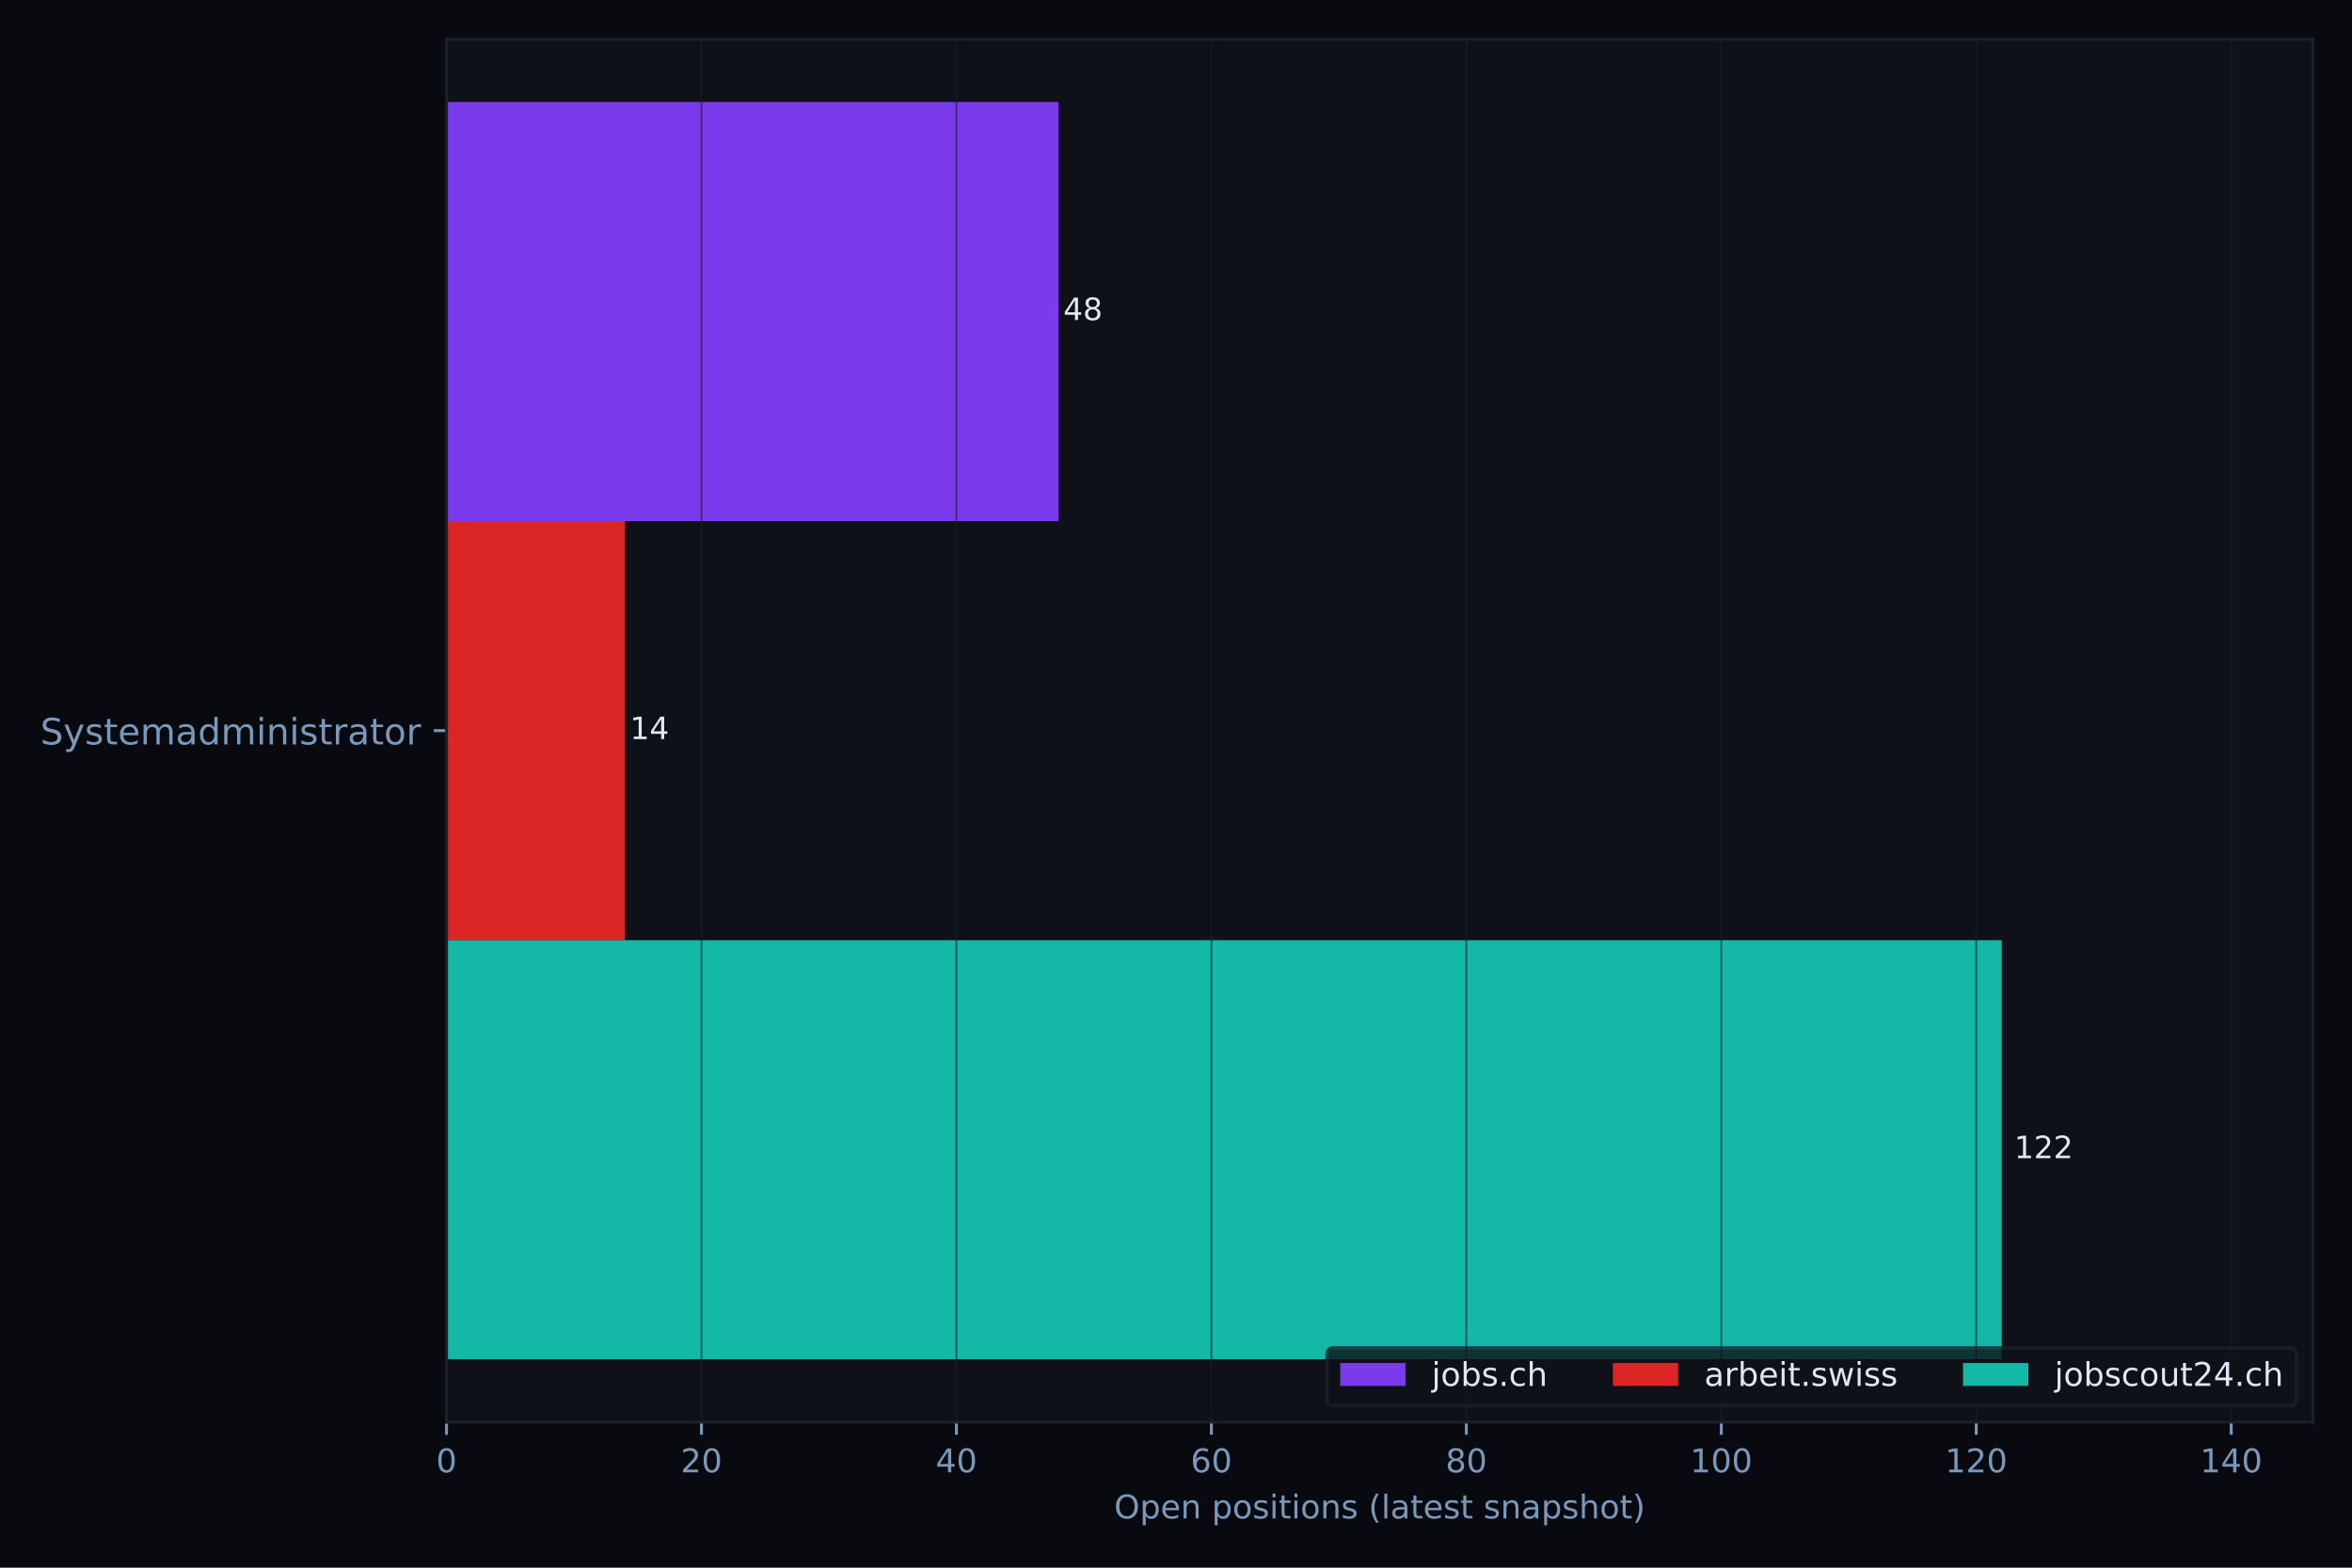
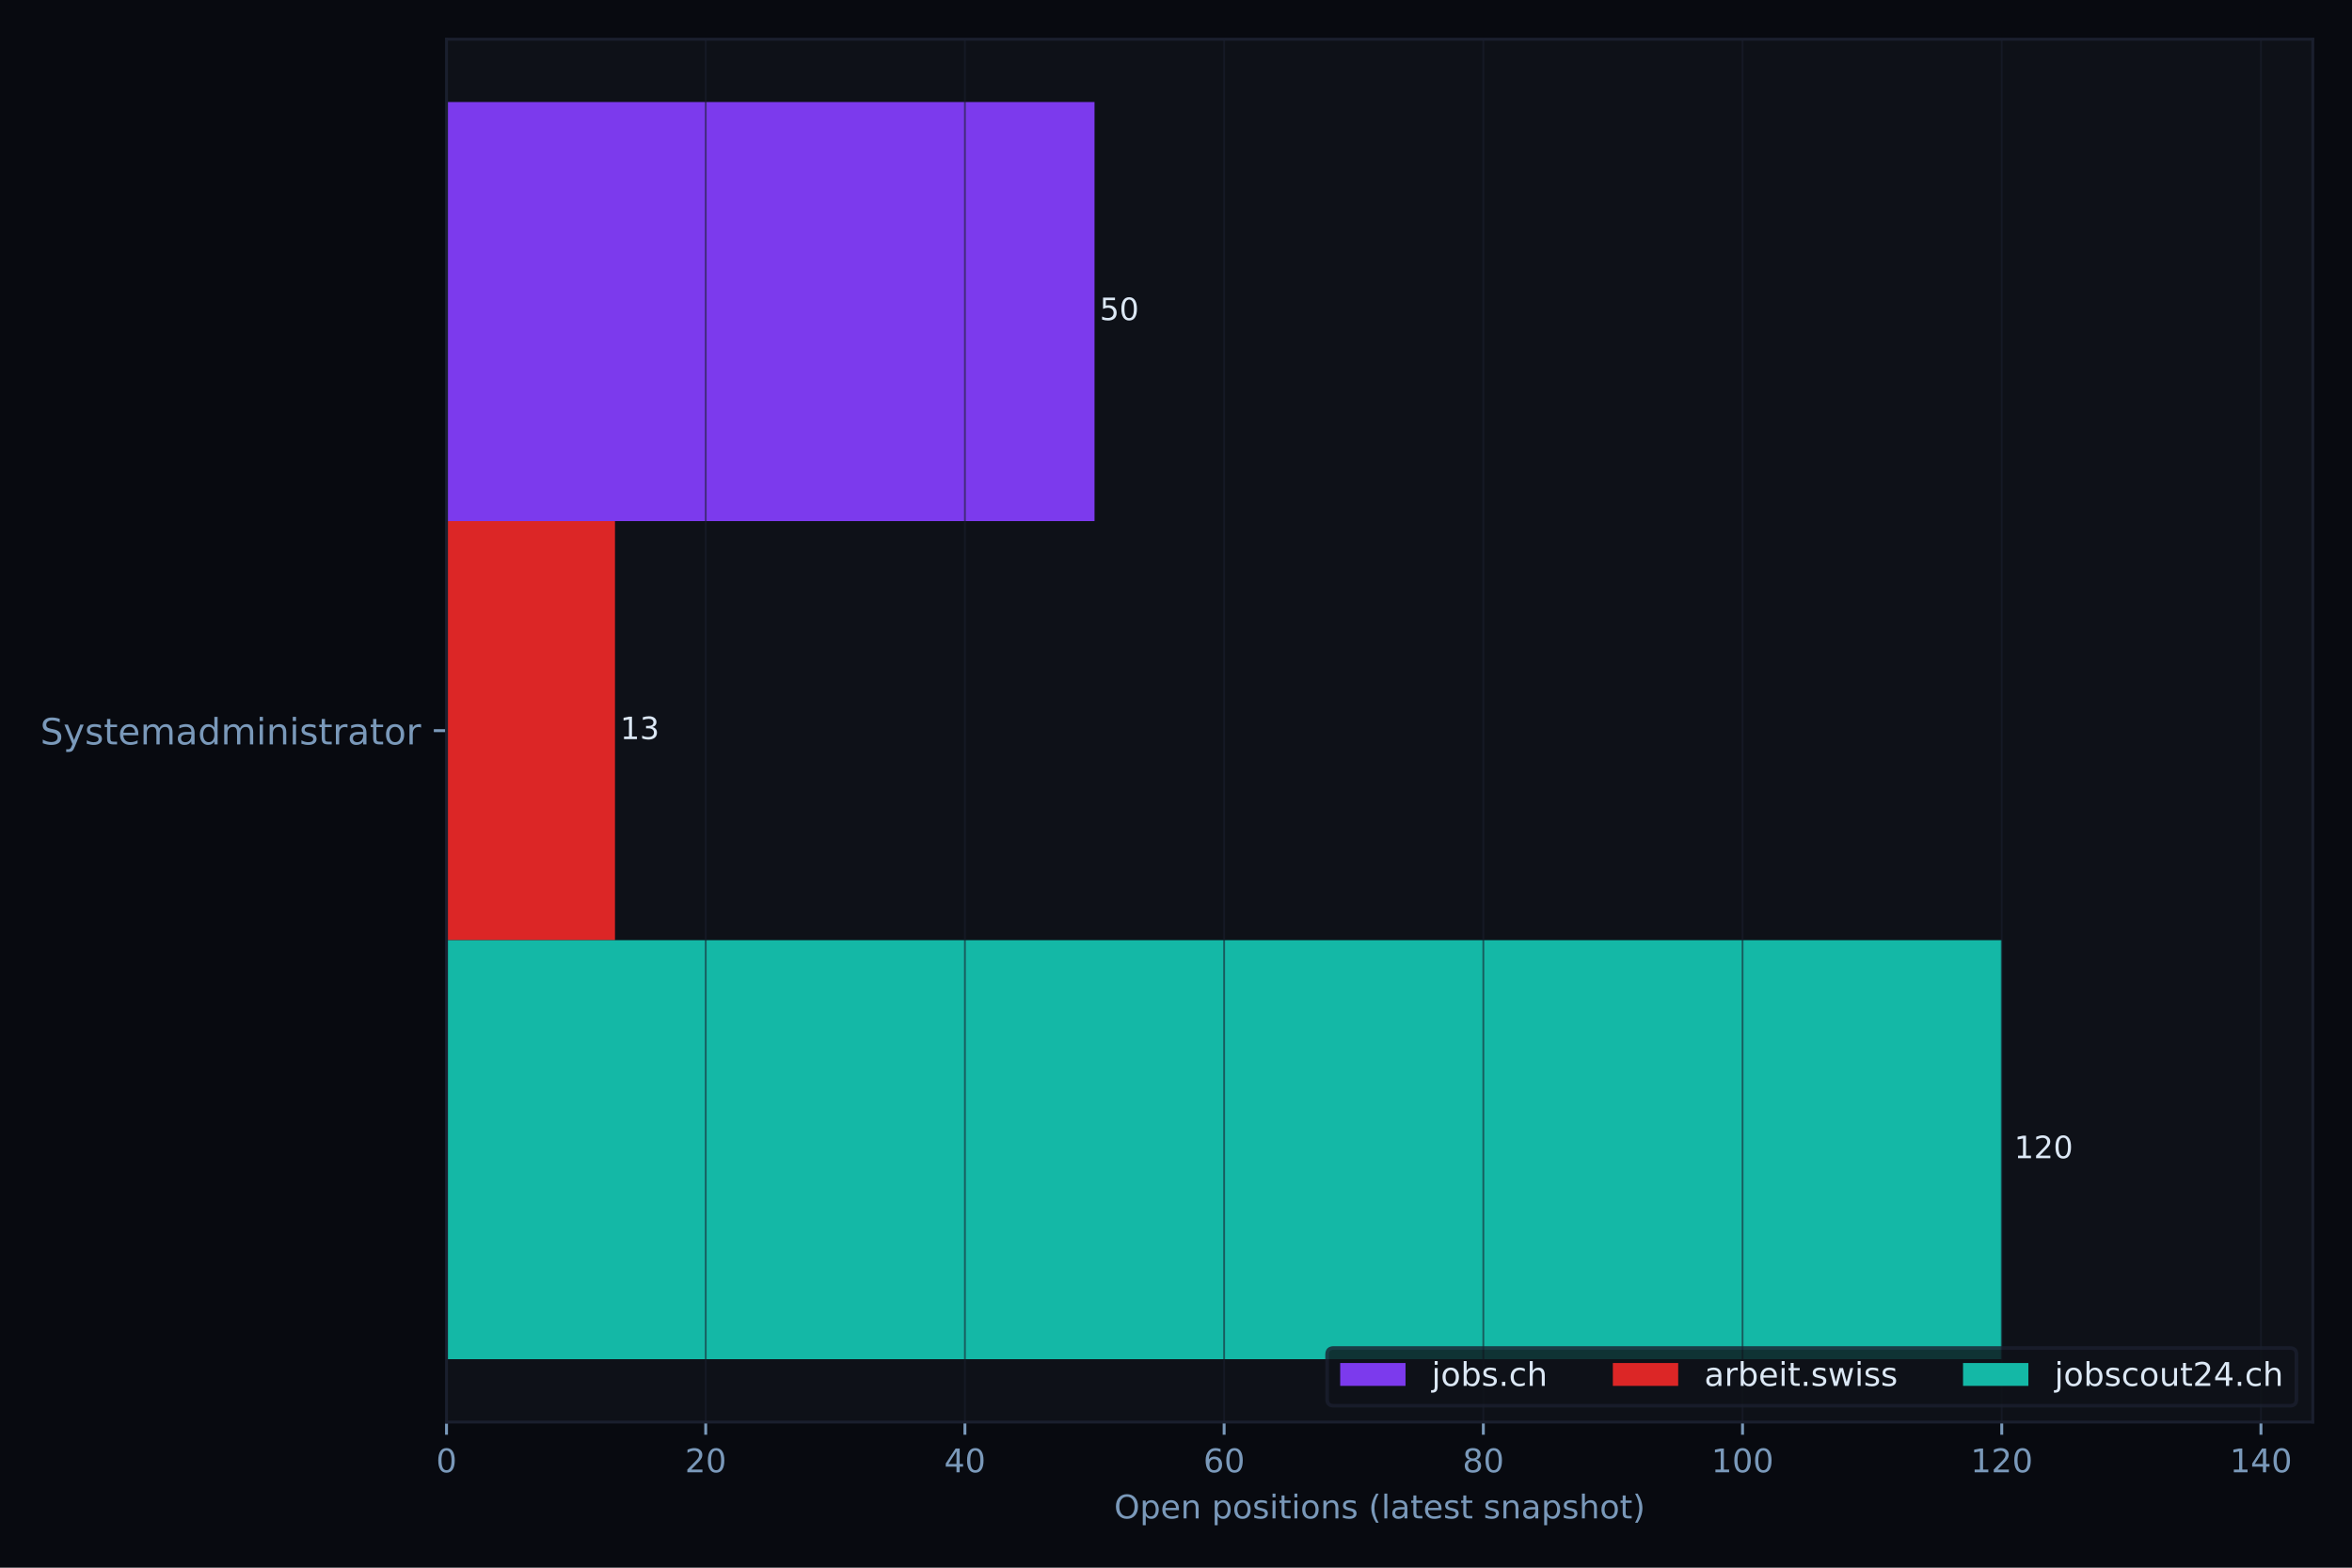
<svg xmlns="http://www.w3.org/2000/svg" xmlns:xlink="http://www.w3.org/1999/xlink" width="648pt" height="432pt" viewBox="0 0 648 432" version="1.1">
  <defs>
    <style type="text/css">*{stroke-linejoin: round; stroke-linecap: butt}</style>
  </defs>
  <g id="figure_1">
    <g id="patch_1">
      <path d="M 0 432  L 648 432  L 648 0  L 0 0  z " style="fill: #080a10" />
    </g>
    <g id="axes_1">
      <g id="patch_2">
        <path d="M 123.018 391.873  L 637.2 391.873  L 637.2 10.8  L 123.018 10.8  z " style="fill: #0e1118" />
      </g>
      <g id="patch_3">
-         <path d="M 123.018 28.121  L 291.602 28.121  L 291.602 143.598  L 123.018 143.598  z " clip-path="url(#pacaad83c6b)" style="fill: #7c3aed" />
+         <path d="M 123.018 28.121  L 301.554 28.121  L 301.554 143.598  L 123.018 143.598  z " clip-path="url(#pacaad83c6b)" style="fill: #7c3aed" />
      </g>
      <g id="patch_4">
-         <path d="M 123.018 143.598  L 172.189 143.598  L 172.189 259.075  L 123.018 259.075  z " clip-path="url(#pacaad83c6b)" style="fill: #dc2626" />
+         <path d="M 123.018 143.598  L 169.437 143.598  L 169.437 259.075  L 123.018 259.075  z " clip-path="url(#pacaad83c6b)" style="fill: #dc2626" />
      </g>
      <g id="patch_5">
        <path d="M 123.018 259.075  L 551.503 259.075  L 551.503 374.551  L 123.018 374.551  z " clip-path="url(#pacaad83c6b)" style="fill: #14b8a6" />
      </g>
      <g id="matplotlib.axis_1">
        <g id="xtick_1">
          <g id="line2d_1">
            <path d="M 123.018 391.873  L 123.018 10.8  " clip-path="url(#pacaad83c6b)" style="fill: none; stroke: #1a1f2e; stroke-opacity: 0.6; stroke-width: 0.5; stroke-linecap: square" />
          </g>
          <g id="line2d_2">
            <defs>
              <path id="mff3be124f5" d="M 0 0  L 0 3.5  " style="stroke: #7a99ba; stroke-width: 0.8" />
            </defs>
            <g>
              <use xlink:href="#mff3be124f5" x="123.018" y="391.873" style="fill: #7a99ba; stroke: #7a99ba; stroke-width: 0.8" />
            </g>
          </g>
          <g id="text_1">
            <g style="fill: #7a99ba" transform="translate(120.1551 405.7113) scale(0.09 -0.09)">
              <defs>
                <path id="DejaVuSans-30" d="M 2034 4250  Q 1547 4250 1301 3770  Q 1056 3291 1056 2328  Q 1056 1369 1301 889  Q 1547 409 2034 409  Q 2525 409 2770 889  Q 3016 1369 3016 2328  Q 3016 3291 2770 3770  Q 2525 4250 2034 4250  z M 2034 4750  Q 2819 4750 3233 4129  Q 3647 3509 3647 2328  Q 3647 1150 3233 529  Q 2819 -91 2034 -91  Q 1250 -91 836 529  Q 422 1150 422 2328  Q 422 3509 836 4129  Q 1250 4750 2034 4750  z " transform="scale(0.015625)" />
              </defs>
              <use xlink:href="#DejaVuSans-30" />
            </g>
          </g>
        </g>
        <g id="xtick_2">
          <g id="line2d_3">
-             <path d="M 193.262 391.873  L 193.262 10.8  " clip-path="url(#pacaad83c6b)" style="fill: none; stroke: #1a1f2e; stroke-opacity: 0.6; stroke-width: 0.5; stroke-linecap: square" />
+             <path d="M 194.432 391.873  L 194.432 10.8  " clip-path="url(#pacaad83c6b)" style="fill: none; stroke: #1a1f2e; stroke-opacity: 0.6; stroke-width: 0.5; stroke-linecap: square" />
          </g>
          <g id="line2d_4">
            <g>
-               <use xlink:href="#mff3be124f5" x="193.262" y="391.873" style="fill: #7a99ba; stroke: #7a99ba; stroke-width: 0.8" />
+               <use xlink:href="#mff3be124f5" x="194.432" y="391.873" style="fill: #7a99ba; stroke: #7a99ba; stroke-width: 0.8" />
            </g>
          </g>
          <g id="text_2">
-             <g style="fill: #7a99ba" transform="translate(187.5353 405.7113) scale(0.09 -0.09)">
+             <g style="fill: #7a99ba" transform="translate(188.7061 405.7113) scale(0.09 -0.09)">
              <defs>
                <path id="DejaVuSans-32" d="M 1228 531  L 3431 531  L 3431 0  L 469 0  L 469 531  Q 828 903 1448 1529  Q 2069 2156 2228 2338  Q 2531 2678 2651 2914  Q 2772 3150 2772 3378  Q 2772 3750 2511 3984  Q 2250 4219 1831 4219  Q 1534 4219 1204 4116  Q 875 4013 500 3803  L 500 4441  Q 881 4594 1212 4672  Q 1544 4750 1819 4750  Q 2544 4750 2975 4387  Q 3406 4025 3406 3419  Q 3406 3131 3298 2873  Q 3191 2616 2906 2266  Q 2828 2175 2409 1742  Q 1991 1309 1228 531  z " transform="scale(0.015625)" />
              </defs>
              <use xlink:href="#DejaVuSans-32" />
              <use xlink:href="#DejaVuSans-30" x="63.623" />
            </g>
          </g>
        </g>
        <g id="xtick_3">
          <g id="line2d_5">
-             <path d="M 263.505 391.873  L 263.505 10.8  " clip-path="url(#pacaad83c6b)" style="fill: none; stroke: #1a1f2e; stroke-opacity: 0.6; stroke-width: 0.5; stroke-linecap: square" />
+             <path d="M 265.846 391.873  L 265.846 10.8  " clip-path="url(#pacaad83c6b)" style="fill: none; stroke: #1a1f2e; stroke-opacity: 0.6; stroke-width: 0.5; stroke-linecap: square" />
          </g>
          <g id="line2d_6">
            <g>
-               <use xlink:href="#mff3be124f5" x="263.505" y="391.873" style="fill: #7a99ba; stroke: #7a99ba; stroke-width: 0.8" />
+               <use xlink:href="#mff3be124f5" x="265.846" y="391.873" style="fill: #7a99ba; stroke: #7a99ba; stroke-width: 0.8" />
            </g>
          </g>
          <g id="text_3">
-             <g style="fill: #7a99ba" transform="translate(257.7788 405.7113) scale(0.09 -0.09)">
+             <g style="fill: #7a99ba" transform="translate(260.1202 405.7113) scale(0.09 -0.09)">
              <defs>
                <path id="DejaVuSans-34" d="M 2419 4116  L 825 1625  L 2419 1625  L 2419 4116  z M 2253 4666  L 3047 4666  L 3047 1625  L 3713 1625  L 3713 1100  L 3047 1100  L 3047 0  L 2419 0  L 2419 1100  L 313 1100  L 313 1709  L 2253 4666  z " transform="scale(0.015625)" />
              </defs>
              <use xlink:href="#DejaVuSans-34" />
              <use xlink:href="#DejaVuSans-30" x="63.623" />
            </g>
          </g>
        </g>
        <g id="xtick_4">
          <g id="line2d_7">
-             <path d="M 333.748 391.873  L 333.748 10.8  " clip-path="url(#pacaad83c6b)" style="fill: none; stroke: #1a1f2e; stroke-opacity: 0.6; stroke-width: 0.5; stroke-linecap: square" />
+             <path d="M 337.261 391.873  L 337.261 10.8  " clip-path="url(#pacaad83c6b)" style="fill: none; stroke: #1a1f2e; stroke-opacity: 0.6; stroke-width: 0.5; stroke-linecap: square" />
          </g>
          <g id="line2d_8">
            <g>
-               <use xlink:href="#mff3be124f5" x="333.748" y="391.873" style="fill: #7a99ba; stroke: #7a99ba; stroke-width: 0.8" />
+               <use xlink:href="#mff3be124f5" x="337.261" y="391.873" style="fill: #7a99ba; stroke: #7a99ba; stroke-width: 0.8" />
            </g>
          </g>
          <g id="text_4">
-             <g style="fill: #7a99ba" transform="translate(328.0222 405.7113) scale(0.09 -0.09)">
+             <g style="fill: #7a99ba" transform="translate(331.5344 405.7113) scale(0.09 -0.09)">
              <defs>
                <path id="DejaVuSans-36" d="M 2113 2584  Q 1688 2584 1439 2293  Q 1191 2003 1191 1497  Q 1191 994 1439 701  Q 1688 409 2113 409  Q 2538 409 2786 701  Q 3034 994 3034 1497  Q 3034 2003 2786 2293  Q 2538 2584 2113 2584  z M 3366 4563  L 3366 3988  Q 3128 4100 2886 4159  Q 2644 4219 2406 4219  Q 1781 4219 1451 3797  Q 1122 3375 1075 2522  Q 1259 2794 1537 2939  Q 1816 3084 2150 3084  Q 2853 3084 3261 2657  Q 3669 2231 3669 1497  Q 3669 778 3244 343  Q 2819 -91 2113 -91  Q 1303 -91 875 529  Q 447 1150 447 2328  Q 447 3434 972 4092  Q 1497 4750 2381 4750  Q 2619 4750 2861 4703  Q 3103 4656 3366 4563  z " transform="scale(0.015625)" />
              </defs>
              <use xlink:href="#DejaVuSans-36" />
              <use xlink:href="#DejaVuSans-30" x="63.623" />
            </g>
          </g>
        </g>
        <g id="xtick_5">
          <g id="line2d_9">
-             <path d="M 403.992 391.873  L 403.992 10.8  " clip-path="url(#pacaad83c6b)" style="fill: none; stroke: #1a1f2e; stroke-opacity: 0.6; stroke-width: 0.5; stroke-linecap: square" />
+             <path d="M 408.675 391.873  L 408.675 10.8  " clip-path="url(#pacaad83c6b)" style="fill: none; stroke: #1a1f2e; stroke-opacity: 0.6; stroke-width: 0.5; stroke-linecap: square" />
          </g>
          <g id="line2d_10">
            <g>
-               <use xlink:href="#mff3be124f5" x="403.992" y="391.873" style="fill: #7a99ba; stroke: #7a99ba; stroke-width: 0.8" />
+               <use xlink:href="#mff3be124f5" x="408.675" y="391.873" style="fill: #7a99ba; stroke: #7a99ba; stroke-width: 0.8" />
            </g>
          </g>
          <g id="text_5">
-             <g style="fill: #7a99ba" transform="translate(398.2656 405.7113) scale(0.09 -0.09)">
+             <g style="fill: #7a99ba" transform="translate(402.9485 405.7113) scale(0.09 -0.09)">
              <defs>
                <path id="DejaVuSans-38" d="M 2034 2216  Q 1584 2216 1326 1975  Q 1069 1734 1069 1313  Q 1069 891 1326 650  Q 1584 409 2034 409  Q 2484 409 2743 651  Q 3003 894 3003 1313  Q 3003 1734 2745 1975  Q 2488 2216 2034 2216  z M 1403 2484  Q 997 2584 770 2862  Q 544 3141 544 3541  Q 544 4100 942 4425  Q 1341 4750 2034 4750  Q 2731 4750 3128 4425  Q 3525 4100 3525 3541  Q 3525 3141 3298 2862  Q 3072 2584 2669 2484  Q 3125 2378 3379 2068  Q 3634 1759 3634 1313  Q 3634 634 3220 271  Q 2806 -91 2034 -91  Q 1263 -91 848 271  Q 434 634 434 1313  Q 434 1759 690 2068  Q 947 2378 1403 2484  z M 1172 3481  Q 1172 3119 1398 2916  Q 1625 2713 2034 2713  Q 2441 2713 2670 2916  Q 2900 3119 2900 3481  Q 2900 3844 2670 4047  Q 2441 4250 2034 4250  Q 1625 4250 1398 4047  Q 1172 3844 1172 3481  z " transform="scale(0.015625)" />
              </defs>
              <use xlink:href="#DejaVuSans-38" />
              <use xlink:href="#DejaVuSans-30" x="63.623" />
            </g>
          </g>
        </g>
        <g id="xtick_6">
          <g id="line2d_11">
-             <path d="M 474.235 391.873  L 474.235 10.8  " clip-path="url(#pacaad83c6b)" style="fill: none; stroke: #1a1f2e; stroke-opacity: 0.6; stroke-width: 0.5; stroke-linecap: square" />
+             <path d="M 480.089 391.873  L 480.089 10.8  " clip-path="url(#pacaad83c6b)" style="fill: none; stroke: #1a1f2e; stroke-opacity: 0.6; stroke-width: 0.5; stroke-linecap: square" />
          </g>
          <g id="line2d_12">
            <g>
-               <use xlink:href="#mff3be124f5" x="474.235" y="391.873" style="fill: #7a99ba; stroke: #7a99ba; stroke-width: 0.8" />
+               <use xlink:href="#mff3be124f5" x="480.089" y="391.873" style="fill: #7a99ba; stroke: #7a99ba; stroke-width: 0.8" />
            </g>
          </g>
          <g id="text_6">
-             <g style="fill: #7a99ba" transform="translate(465.6459 405.7113) scale(0.09 -0.09)">
+             <g style="fill: #7a99ba" transform="translate(471.4995 405.7113) scale(0.09 -0.09)">
              <defs>
                <path id="DejaVuSans-31" d="M 794 531  L 1825 531  L 1825 4091  L 703 3866  L 703 4441  L 1819 4666  L 2450 4666  L 2450 531  L 3481 531  L 3481 0  L 794 0  L 794 531  z " transform="scale(0.015625)" />
              </defs>
              <use xlink:href="#DejaVuSans-31" />
              <use xlink:href="#DejaVuSans-30" x="63.623" />
              <use xlink:href="#DejaVuSans-30" x="127.246" />
            </g>
          </g>
        </g>
        <g id="xtick_7">
          <g id="line2d_13">
-             <path d="M 544.479 391.873  L 544.479 10.8  " clip-path="url(#pacaad83c6b)" style="fill: none; stroke: #1a1f2e; stroke-opacity: 0.6; stroke-width: 0.5; stroke-linecap: square" />
+             <path d="M 551.503 391.873  L 551.503 10.8  " clip-path="url(#pacaad83c6b)" style="fill: none; stroke: #1a1f2e; stroke-opacity: 0.6; stroke-width: 0.5; stroke-linecap: square" />
          </g>
          <g id="line2d_14">
            <g>
-               <use xlink:href="#mff3be124f5" x="544.479" y="391.873" style="fill: #7a99ba; stroke: #7a99ba; stroke-width: 0.8" />
+               <use xlink:href="#mff3be124f5" x="551.503" y="391.873" style="fill: #7a99ba; stroke: #7a99ba; stroke-width: 0.8" />
            </g>
          </g>
          <g id="text_7">
-             <g style="fill: #7a99ba" transform="translate(535.8893 405.7113) scale(0.09 -0.09)">
+             <g style="fill: #7a99ba" transform="translate(542.9137 405.7113) scale(0.09 -0.09)">
              <use xlink:href="#DejaVuSans-31" />
              <use xlink:href="#DejaVuSans-32" x="63.623" />
              <use xlink:href="#DejaVuSans-30" x="127.246" />
            </g>
          </g>
        </g>
        <g id="xtick_8">
          <g id="line2d_15">
-             <path d="M 614.722 391.873  L 614.722 10.8  " clip-path="url(#pacaad83c6b)" style="fill: none; stroke: #1a1f2e; stroke-opacity: 0.6; stroke-width: 0.5; stroke-linecap: square" />
+             <path d="M 622.917 391.873  L 622.917 10.8  " clip-path="url(#pacaad83c6b)" style="fill: none; stroke: #1a1f2e; stroke-opacity: 0.6; stroke-width: 0.5; stroke-linecap: square" />
          </g>
          <g id="line2d_16">
            <g>
-               <use xlink:href="#mff3be124f5" x="614.722" y="391.873" style="fill: #7a99ba; stroke: #7a99ba; stroke-width: 0.8" />
+               <use xlink:href="#mff3be124f5" x="622.917" y="391.873" style="fill: #7a99ba; stroke: #7a99ba; stroke-width: 0.8" />
            </g>
          </g>
          <g id="text_8">
-             <g style="fill: #7a99ba" transform="translate(606.1327 405.7113) scale(0.09 -0.09)">
+             <g style="fill: #7a99ba" transform="translate(614.3278 405.7113) scale(0.09 -0.09)">
              <use xlink:href="#DejaVuSans-31" />
              <use xlink:href="#DejaVuSans-34" x="63.623" />
              <use xlink:href="#DejaVuSans-30" x="127.246" />
            </g>
          </g>
        </g>
        <g id="text_9">
          <g style="fill: #7a99ba" transform="translate(306.9454 418.4216) scale(0.09 -0.09)">
            <defs>
              <path id="DejaVuSans-4f" d="M 2522 4238  Q 1834 4238 1429 3725  Q 1025 3213 1025 2328  Q 1025 1447 1429 934  Q 1834 422 2522 422  Q 3209 422 3611 934  Q 4013 1447 4013 2328  Q 4013 3213 3611 3725  Q 3209 4238 2522 4238  z M 2522 4750  Q 3503 4750 4090 4092  Q 4678 3434 4678 2328  Q 4678 1225 4090 567  Q 3503 -91 2522 -91  Q 1538 -91 948 565  Q 359 1222 359 2328  Q 359 3434 948 4092  Q 1538 4750 2522 4750  z " transform="scale(0.015625)" />
              <path id="DejaVuSans-70" d="M 1159 525  L 1159 -1331  L 581 -1331  L 581 3500  L 1159 3500  L 1159 2969  Q 1341 3281 1617 3432  Q 1894 3584 2278 3584  Q 2916 3584 3314 3078  Q 3713 2572 3713 1747  Q 3713 922 3314 415  Q 2916 -91 2278 -91  Q 1894 -91 1617 61  Q 1341 213 1159 525  z M 3116 1747  Q 3116 2381 2855 2742  Q 2594 3103 2138 3103  Q 1681 3103 1420 2742  Q 1159 2381 1159 1747  Q 1159 1113 1420 752  Q 1681 391 2138 391  Q 2594 391 2855 752  Q 3116 1113 3116 1747  z " transform="scale(0.015625)" />
              <path id="DejaVuSans-65" d="M 3597 1894  L 3597 1613  L 953 1613  Q 991 1019 1311 708  Q 1631 397 2203 397  Q 2534 397 2845 478  Q 3156 559 3463 722  L 3463 178  Q 3153 47 2828 -22  Q 2503 -91 2169 -91  Q 1331 -91 842 396  Q 353 884 353 1716  Q 353 2575 817 3079  Q 1281 3584 2069 3584  Q 2775 3584 3186 3129  Q 3597 2675 3597 1894  z M 3022 2063  Q 3016 2534 2758 2815  Q 2500 3097 2075 3097  Q 1594 3097 1305 2825  Q 1016 2553 972 2059  L 3022 2063  z " transform="scale(0.015625)" />
              <path id="DejaVuSans-6e" d="M 3513 2113  L 3513 0  L 2938 0  L 2938 2094  Q 2938 2591 2744 2837  Q 2550 3084 2163 3084  Q 1697 3084 1428 2787  Q 1159 2491 1159 1978  L 1159 0  L 581 0  L 581 3500  L 1159 3500  L 1159 2956  Q 1366 3272 1645 3428  Q 1925 3584 2291 3584  Q 2894 3584 3203 3211  Q 3513 2838 3513 2113  z " transform="scale(0.015625)" />
              <path id="DejaVuSans-20" transform="scale(0.015625)" />
              <path id="DejaVuSans-6f" d="M 1959 3097  Q 1497 3097 1228 2736  Q 959 2375 959 1747  Q 959 1119 1226 758  Q 1494 397 1959 397  Q 2419 397 2687 759  Q 2956 1122 2956 1747  Q 2956 2369 2687 2733  Q 2419 3097 1959 3097  z M 1959 3584  Q 2709 3584 3137 3096  Q 3566 2609 3566 1747  Q 3566 888 3137 398  Q 2709 -91 1959 -91  Q 1206 -91 779 398  Q 353 888 353 1747  Q 353 2609 779 3096  Q 1206 3584 1959 3584  z " transform="scale(0.015625)" />
              <path id="DejaVuSans-73" d="M 2834 3397  L 2834 2853  Q 2591 2978 2328 3040  Q 2066 3103 1784 3103  Q 1356 3103 1142 2972  Q 928 2841 928 2578  Q 928 2378 1081 2264  Q 1234 2150 1697 2047  L 1894 2003  Q 2506 1872 2764 1633  Q 3022 1394 3022 966  Q 3022 478 2636 193  Q 2250 -91 1575 -91  Q 1294 -91 989 -36  Q 684 19 347 128  L 347 722  Q 666 556 975 473  Q 1284 391 1588 391  Q 1994 391 2212 530  Q 2431 669 2431 922  Q 2431 1156 2273 1281  Q 2116 1406 1581 1522  L 1381 1569  Q 847 1681 609 1914  Q 372 2147 372 2553  Q 372 3047 722 3315  Q 1072 3584 1716 3584  Q 2034 3584 2315 3537  Q 2597 3491 2834 3397  z " transform="scale(0.015625)" />
              <path id="DejaVuSans-69" d="M 603 3500  L 1178 3500  L 1178 0  L 603 0  L 603 3500  z M 603 4863  L 1178 4863  L 1178 4134  L 603 4134  L 603 4863  z " transform="scale(0.015625)" />
              <path id="DejaVuSans-74" d="M 1172 4494  L 1172 3500  L 2356 3500  L 2356 3053  L 1172 3053  L 1172 1153  Q 1172 725 1289 603  Q 1406 481 1766 481  L 2356 481  L 2356 0  L 1766 0  Q 1100 0 847 248  Q 594 497 594 1153  L 594 3053  L 172 3053  L 172 3500  L 594 3500  L 594 4494  L 1172 4494  z " transform="scale(0.015625)" />
              <path id="DejaVuSans-28" d="M 1984 4856  Q 1566 4138 1362 3434  Q 1159 2731 1159 2009  Q 1159 1288 1364 580  Q 1569 -128 1984 -844  L 1484 -844  Q 1016 -109 783 600  Q 550 1309 550 2009  Q 550 2706 781 3412  Q 1013 4119 1484 4856  L 1984 4856  z " transform="scale(0.015625)" />
              <path id="DejaVuSans-6c" d="M 603 4863  L 1178 4863  L 1178 0  L 603 0  L 603 4863  z " transform="scale(0.015625)" />
              <path id="DejaVuSans-61" d="M 2194 1759  Q 1497 1759 1228 1600  Q 959 1441 959 1056  Q 959 750 1161 570  Q 1363 391 1709 391  Q 2188 391 2477 730  Q 2766 1069 2766 1631  L 2766 1759  L 2194 1759  z M 3341 1997  L 3341 0  L 2766 0  L 2766 531  Q 2569 213 2275 61  Q 1981 -91 1556 -91  Q 1019 -91 701 211  Q 384 513 384 1019  Q 384 1609 779 1909  Q 1175 2209 1959 2209  L 2766 2209  L 2766 2266  Q 2766 2663 2505 2880  Q 2244 3097 1772 3097  Q 1472 3097 1187 3025  Q 903 2953 641 2809  L 641 3341  Q 956 3463 1253 3523  Q 1550 3584 1831 3584  Q 2591 3584 2966 3190  Q 3341 2797 3341 1997  z " transform="scale(0.015625)" />
              <path id="DejaVuSans-68" d="M 3513 2113  L 3513 0  L 2938 0  L 2938 2094  Q 2938 2591 2744 2837  Q 2550 3084 2163 3084  Q 1697 3084 1428 2787  Q 1159 2491 1159 1978  L 1159 0  L 581 0  L 581 4863  L 1159 4863  L 1159 2956  Q 1366 3272 1645 3428  Q 1925 3584 2291 3584  Q 2894 3584 3203 3211  Q 3513 2838 3513 2113  z " transform="scale(0.015625)" />
              <path id="DejaVuSans-29" d="M 513 4856  L 1013 4856  Q 1481 4119 1714 3412  Q 1947 2706 1947 2009  Q 1947 1309 1714 600  Q 1481 -109 1013 -844  L 513 -844  Q 928 -128 1133 580  Q 1338 1288 1338 2009  Q 1338 2731 1133 3434  Q 928 4138 513 4856  z " transform="scale(0.015625)" />
            </defs>
            <use xlink:href="#DejaVuSans-4f" />
            <use xlink:href="#DejaVuSans-70" x="78.711" />
            <use xlink:href="#DejaVuSans-65" x="142.188" />
            <use xlink:href="#DejaVuSans-6e" x="203.711" />
            <use xlink:href="#DejaVuSans-20" x="267.09" />
            <use xlink:href="#DejaVuSans-70" x="298.877" />
            <use xlink:href="#DejaVuSans-6f" x="362.354" />
            <use xlink:href="#DejaVuSans-73" x="423.535" />
            <use xlink:href="#DejaVuSans-69" x="475.635" />
            <use xlink:href="#DejaVuSans-74" x="503.418" />
            <use xlink:href="#DejaVuSans-69" x="542.627" />
            <use xlink:href="#DejaVuSans-6f" x="570.41" />
            <use xlink:href="#DejaVuSans-6e" x="631.592" />
            <use xlink:href="#DejaVuSans-73" x="694.971" />
            <use xlink:href="#DejaVuSans-20" x="747.07" />
            <use xlink:href="#DejaVuSans-28" x="778.857" />
            <use xlink:href="#DejaVuSans-6c" x="817.871" />
            <use xlink:href="#DejaVuSans-61" x="845.654" />
            <use xlink:href="#DejaVuSans-74" x="906.934" />
            <use xlink:href="#DejaVuSans-65" x="946.143" />
            <use xlink:href="#DejaVuSans-73" x="1007.666" />
            <use xlink:href="#DejaVuSans-74" x="1059.766" />
            <use xlink:href="#DejaVuSans-20" x="1098.975" />
            <use xlink:href="#DejaVuSans-73" x="1130.762" />
            <use xlink:href="#DejaVuSans-6e" x="1182.861" />
            <use xlink:href="#DejaVuSans-61" x="1246.24" />
            <use xlink:href="#DejaVuSans-70" x="1307.52" />
            <use xlink:href="#DejaVuSans-73" x="1370.996" />
            <use xlink:href="#DejaVuSans-68" x="1423.096" />
            <use xlink:href="#DejaVuSans-6f" x="1486.475" />
            <use xlink:href="#DejaVuSans-74" x="1547.656" />
            <use xlink:href="#DejaVuSans-29" x="1586.865" />
          </g>
        </g>
      </g>
      <g id="matplotlib.axis_2">
        <g id="ytick_1">
          <g id="line2d_17">
            <defs>
              <path id="mdf66c61492" d="M 0 0  L -3.5 0  " style="stroke: #7a99ba; stroke-width: 0.8" />
            </defs>
            <g>
              <use xlink:href="#mdf66c61492" x="123.018" y="201.336" style="fill: #7a99ba; stroke: #7a99ba; stroke-width: 0.8" />
            </g>
          </g>
          <g id="text_10">
            <g style="fill: #7a99ba" transform="translate(11.09787 205.1356) scale(0.1 -0.1)">
              <defs>
                <path id="DejaVuSans-53" d="M 3425 4513  L 3425 3897  Q 3066 4069 2747 4153  Q 2428 4238 2131 4238  Q 1616 4238 1336 4038  Q 1056 3838 1056 3469  Q 1056 3159 1242 3001  Q 1428 2844 1947 2747  L 2328 2669  Q 3034 2534 3370 2195  Q 3706 1856 3706 1288  Q 3706 609 3251 259  Q 2797 -91 1919 -91  Q 1588 -91 1214 -16  Q 841 59 441 206  L 441 856  Q 825 641 1194 531  Q 1563 422 1919 422  Q 2459 422 2753 634  Q 3047 847 3047 1241  Q 3047 1584 2836 1778  Q 2625 1972 2144 2069  L 1759 2144  Q 1053 2284 737 2584  Q 422 2884 422 3419  Q 422 4038 858 4394  Q 1294 4750 2059 4750  Q 2388 4750 2728 4690  Q 3069 4631 3425 4513  z " transform="scale(0.015625)" />
                <path id="DejaVuSans-79" d="M 2059 -325  Q 1816 -950 1584 -1140  Q 1353 -1331 966 -1331  L 506 -1331  L 506 -850  L 844 -850  Q 1081 -850 1212 -737  Q 1344 -625 1503 -206  L 1606 56  L 191 3500  L 800 3500  L 1894 763  L 2988 3500  L 3597 3500  L 2059 -325  z " transform="scale(0.015625)" />
                <path id="DejaVuSans-6d" d="M 3328 2828  Q 3544 3216 3844 3400  Q 4144 3584 4550 3584  Q 5097 3584 5394 3201  Q 5691 2819 5691 2113  L 5691 0  L 5113 0  L 5113 2094  Q 5113 2597 4934 2840  Q 4756 3084 4391 3084  Q 3944 3084 3684 2787  Q 3425 2491 3425 1978  L 3425 0  L 2847 0  L 2847 2094  Q 2847 2600 2669 2842  Q 2491 3084 2119 3084  Q 1678 3084 1418 2786  Q 1159 2488 1159 1978  L 1159 0  L 581 0  L 581 3500  L 1159 3500  L 1159 2956  Q 1356 3278 1631 3431  Q 1906 3584 2284 3584  Q 2666 3584 2933 3390  Q 3200 3197 3328 2828  z " transform="scale(0.015625)" />
                <path id="DejaVuSans-64" d="M 2906 2969  L 2906 4863  L 3481 4863  L 3481 0  L 2906 0  L 2906 525  Q 2725 213 2448 61  Q 2172 -91 1784 -91  Q 1150 -91 751 415  Q 353 922 353 1747  Q 353 2572 751 3078  Q 1150 3584 1784 3584  Q 2172 3584 2448 3432  Q 2725 3281 2906 2969  z M 947 1747  Q 947 1113 1208 752  Q 1469 391 1925 391  Q 2381 391 2643 752  Q 2906 1113 2906 1747  Q 2906 2381 2643 2742  Q 2381 3103 1925 3103  Q 1469 3103 1208 2742  Q 947 2381 947 1747  z " transform="scale(0.015625)" />
                <path id="DejaVuSans-72" d="M 2631 2963  Q 2534 3019 2420 3045  Q 2306 3072 2169 3072  Q 1681 3072 1420 2755  Q 1159 2438 1159 1844  L 1159 0  L 581 0  L 581 3500  L 1159 3500  L 1159 2956  Q 1341 3275 1631 3429  Q 1922 3584 2338 3584  Q 2397 3584 2469 3576  Q 2541 3569 2628 3553  L 2631 2963  z " transform="scale(0.015625)" />
              </defs>
              <use xlink:href="#DejaVuSans-53" />
              <use xlink:href="#DejaVuSans-79" x="63.477" />
              <use xlink:href="#DejaVuSans-73" x="122.656" />
              <use xlink:href="#DejaVuSans-74" x="174.756" />
              <use xlink:href="#DejaVuSans-65" x="213.965" />
              <use xlink:href="#DejaVuSans-6d" x="275.488" />
              <use xlink:href="#DejaVuSans-61" x="372.9" />
              <use xlink:href="#DejaVuSans-64" x="434.18" />
              <use xlink:href="#DejaVuSans-6d" x="497.656" />
              <use xlink:href="#DejaVuSans-69" x="595.068" />
              <use xlink:href="#DejaVuSans-6e" x="622.852" />
              <use xlink:href="#DejaVuSans-69" x="686.23" />
              <use xlink:href="#DejaVuSans-73" x="714.014" />
              <use xlink:href="#DejaVuSans-74" x="766.113" />
              <use xlink:href="#DejaVuSans-72" x="805.322" />
              <use xlink:href="#DejaVuSans-61" x="846.436" />
              <use xlink:href="#DejaVuSans-74" x="907.715" />
              <use xlink:href="#DejaVuSans-6f" x="946.924" />
              <use xlink:href="#DejaVuSans-72" x="1008.105" />
            </g>
          </g>
        </g>
      </g>
      <g id="patch_6">
        <path d="M 123.018 391.873  L 123.018 10.8  " style="fill: none; stroke: #1a1f2e; stroke-width: 0.8; stroke-linejoin: miter; stroke-linecap: square" />
      </g>
      <g id="patch_7">
        <path d="M 637.2 391.873  L 637.2 10.8  " style="fill: none; stroke: #1a1f2e; stroke-width: 0.8; stroke-linejoin: miter; stroke-linecap: square" />
      </g>
      <g id="patch_8">
        <path d="M 123.018 391.873  L 637.2 391.873  " style="fill: none; stroke: #1a1f2e; stroke-width: 0.8; stroke-linejoin: miter; stroke-linecap: square" />
      </g>
      <g id="patch_9">
        <path d="M 123.018 10.8  L 637.2 10.8  " style="fill: none; stroke: #1a1f2e; stroke-width: 0.8; stroke-linejoin: miter; stroke-linecap: square" />
      </g>
      <g id="text_11">
-         <g style="fill: #dce8f5" transform="translate(292.9511 88.20525) scale(0.085 -0.085)">
-           <use xlink:href="#DejaVuSans-34" />
-           <use xlink:href="#DejaVuSans-38" x="63.623" />
+         <g style="fill: #dce8f5" transform="translate(302.9818 88.20525) scale(0.085 -0.085)">
+           <defs>
+             <path id="DejaVuSans-35" d="M 691 4666  L 3169 4666  L 3169 4134  L 1269 4134  L 1269 2991  Q 1406 3038 1543 3061  Q 1681 3084 1819 3084  Q 2600 3084 3056 2656  Q 3513 2228 3513 1497  Q 3513 744 3044 326  Q 2575 -91 1722 -91  Q 1428 -91 1123 -41  Q 819 9 494 109  L 494 744  Q 775 591 1075 516  Q 1375 441 1709 441  Q 2250 441 2565 725  Q 2881 1009 2881 1497  Q 2881 1984 2565 2268  Q 2250 2553 1709 2553  Q 1456 2553 1204 2497  Q 953 2441 691 2322  L 691 4666  z " transform="scale(0.015625)" />
+           </defs>
+           <use xlink:href="#DejaVuSans-35" />
+           <use xlink:href="#DejaVuSans-30" x="63.623" />
        </g>
      </g>
      <g id="text_12">
-         <g style="fill: #dce8f5" transform="translate(173.5372 203.6818) scale(0.085 -0.085)">
+         <g style="fill: #dce8f5" transform="translate(170.8657 203.6818) scale(0.085 -0.085)">
+           <defs>
+             <path id="DejaVuSans-33" d="M 2597 2516  Q 3050 2419 3304 2112  Q 3559 1806 3559 1356  Q 3559 666 3084 287  Q 2609 -91 1734 -91  Q 1441 -91 1130 -33  Q 819 25 488 141  L 488 750  Q 750 597 1062 519  Q 1375 441 1716 441  Q 2309 441 2620 675  Q 2931 909 2931 1356  Q 2931 1769 2642 2001  Q 2353 2234 1838 2234  L 1294 2234  L 1294 2753  L 1863 2753  Q 2328 2753 2575 2939  Q 2822 3125 2822 3475  Q 2822 3834 2567 4026  Q 2313 4219 1838 4219  Q 1578 4219 1281 4162  Q 984 4106 628 3988  L 628 4550  Q 988 4650 1302 4700  Q 1616 4750 1894 4750  Q 2613 4750 3031 4423  Q 3450 4097 3450 3541  Q 3450 3153 3228 2886  Q 3006 2619 2597 2516  z " transform="scale(0.015625)" />
+           </defs>
          <use xlink:href="#DejaVuSans-31" />
-           <use xlink:href="#DejaVuSans-34" x="63.623" />
+           <use xlink:href="#DejaVuSans-33" x="63.623" />
        </g>
      </g>
      <g id="text_13">
        <g style="fill: #dce8f5" transform="translate(554.9309 319.1584) scale(0.085 -0.085)">
          <use xlink:href="#DejaVuSans-31" />
          <use xlink:href="#DejaVuSans-32" x="63.623" />
-           <use xlink:href="#DejaVuSans-32" x="127.246" />
+           <use xlink:href="#DejaVuSans-30" x="127.246" />
        </g>
      </g>
      <g id="legend_1">
        <g id="patch_10">
          <path d="M 367.435 387.373  L 630.9 387.373  Q 632.7 387.373 632.7 385.573  L 632.7 373.262  Q 632.7 371.462 630.9 371.462  L 367.435 371.462  Q 365.635 371.462 365.635 373.262  L 365.635 385.573  Q 365.635 387.373 367.435 387.373  z " style="fill: #0e1118; opacity: 0.8; stroke: #1a1f2e; stroke-linejoin: miter" />
        </g>
        <g id="patch_11">
          <path d="M 369.235 381.901  L 387.235 381.901  L 387.235 375.601  L 369.235 375.601  z " style="fill: #7c3aed" />
        </g>
        <g id="text_14">
          <g style="fill: #dce8f5" transform="translate(394.4348 381.901) scale(0.09 -0.09)">
            <defs>
              <path id="DejaVuSans-6a" d="M 603 3500  L 1178 3500  L 1178 -63  Q 1178 -731 923 -1031  Q 669 -1331 103 -1331  L -116 -1331  L -116 -844  L 38 -844  Q 366 -844 484 -692  Q 603 -541 603 -63  L 603 3500  z M 603 4863  L 1178 4863  L 1178 4134  L 603 4134  L 603 4863  z " transform="scale(0.015625)" />
              <path id="DejaVuSans-62" d="M 3116 1747  Q 3116 2381 2855 2742  Q 2594 3103 2138 3103  Q 1681 3103 1420 2742  Q 1159 2381 1159 1747  Q 1159 1113 1420 752  Q 1681 391 2138 391  Q 2594 391 2855 752  Q 3116 1113 3116 1747  z M 1159 2969  Q 1341 3281 1617 3432  Q 1894 3584 2278 3584  Q 2916 3584 3314 3078  Q 3713 2572 3713 1747  Q 3713 922 3314 415  Q 2916 -91 2278 -91  Q 1894 -91 1617 61  Q 1341 213 1159 525  L 1159 0  L 581 0  L 581 4863  L 1159 4863  L 1159 2969  z " transform="scale(0.015625)" />
              <path id="DejaVuSans-2e" d="M 684 794  L 1344 794  L 1344 0  L 684 0  L 684 794  z " transform="scale(0.015625)" />
              <path id="DejaVuSans-63" d="M 3122 3366  L 3122 2828  Q 2878 2963 2633 3030  Q 2388 3097 2138 3097  Q 1578 3097 1268 2742  Q 959 2388 959 1747  Q 959 1106 1268 751  Q 1578 397 2138 397  Q 2388 397 2633 464  Q 2878 531 3122 666  L 3122 134  Q 2881 22 2623 -34  Q 2366 -91 2075 -91  Q 1284 -91 818 406  Q 353 903 353 1747  Q 353 2603 823 3093  Q 1294 3584 2113 3584  Q 2378 3584 2631 3529  Q 2884 3475 3122 3366  z " transform="scale(0.015625)" />
            </defs>
            <use xlink:href="#DejaVuSans-6a" />
            <use xlink:href="#DejaVuSans-6f" x="27.783" />
            <use xlink:href="#DejaVuSans-62" x="88.965" />
            <use xlink:href="#DejaVuSans-73" x="152.441" />
            <use xlink:href="#DejaVuSans-2e" x="204.541" />
            <use xlink:href="#DejaVuSans-63" x="236.328" />
            <use xlink:href="#DejaVuSans-68" x="291.309" />
          </g>
        </g>
        <g id="patch_12">
          <path d="M 444.357 381.901  L 462.357 381.901  L 462.357 375.601  L 444.357 375.601  z " style="fill: #dc2626" />
        </g>
        <g id="text_15">
          <g style="fill: #dce8f5" transform="translate(469.5567 381.901) scale(0.09 -0.09)">
            <defs>
              <path id="DejaVuSans-77" d="M 269 3500  L 844 3500  L 1563 769  L 2278 3500  L 2956 3500  L 3675 769  L 4391 3500  L 4966 3500  L 4050 0  L 3372 0  L 2619 2869  L 1863 0  L 1184 0  L 269 3500  z " transform="scale(0.015625)" />
            </defs>
            <use xlink:href="#DejaVuSans-61" />
            <use xlink:href="#DejaVuSans-72" x="61.279" />
            <use xlink:href="#DejaVuSans-62" x="102.393" />
            <use xlink:href="#DejaVuSans-65" x="165.869" />
            <use xlink:href="#DejaVuSans-69" x="227.393" />
            <use xlink:href="#DejaVuSans-74" x="255.176" />
            <use xlink:href="#DejaVuSans-2e" x="294.385" />
            <use xlink:href="#DejaVuSans-73" x="326.172" />
            <use xlink:href="#DejaVuSans-77" x="378.271" />
            <use xlink:href="#DejaVuSans-69" x="460.059" />
            <use xlink:href="#DejaVuSans-73" x="487.842" />
            <use xlink:href="#DejaVuSans-73" x="539.941" />
          </g>
        </g>
        <g id="patch_13">
          <path d="M 540.838 381.901  L 558.838 381.901  L 558.838 375.601  L 540.838 375.601  z " style="fill: #14b8a6" />
        </g>
        <g id="text_16">
          <g style="fill: #dce8f5" transform="translate(566.0381 381.901) scale(0.09 -0.09)">
            <defs>
              <path id="DejaVuSans-75" d="M 544 1381  L 544 3500  L 1119 3500  L 1119 1403  Q 1119 906 1312 657  Q 1506 409 1894 409  Q 2359 409 2629 706  Q 2900 1003 2900 1516  L 2900 3500  L 3475 3500  L 3475 0  L 2900 0  L 2900 538  Q 2691 219 2414 64  Q 2138 -91 1772 -91  Q 1169 -91 856 284  Q 544 659 544 1381  z M 1991 3584  L 1991 3584  z " transform="scale(0.015625)" />
            </defs>
            <use xlink:href="#DejaVuSans-6a" />
            <use xlink:href="#DejaVuSans-6f" x="27.783" />
            <use xlink:href="#DejaVuSans-62" x="88.965" />
            <use xlink:href="#DejaVuSans-73" x="152.441" />
            <use xlink:href="#DejaVuSans-63" x="204.541" />
            <use xlink:href="#DejaVuSans-6f" x="259.521" />
            <use xlink:href="#DejaVuSans-75" x="320.703" />
            <use xlink:href="#DejaVuSans-74" x="384.082" />
            <use xlink:href="#DejaVuSans-32" x="423.291" />
            <use xlink:href="#DejaVuSans-34" x="486.914" />
            <use xlink:href="#DejaVuSans-2e" x="550.537" />
            <use xlink:href="#DejaVuSans-63" x="582.324" />
            <use xlink:href="#DejaVuSans-68" x="637.305" />
          </g>
        </g>
      </g>
    </g>
  </g>
  <defs>
    <clipPath id="pacaad83c6b">
      <rect x="123.018" y="10.8" width="514.182" height="381.073" />
    </clipPath>
  </defs>
</svg>
